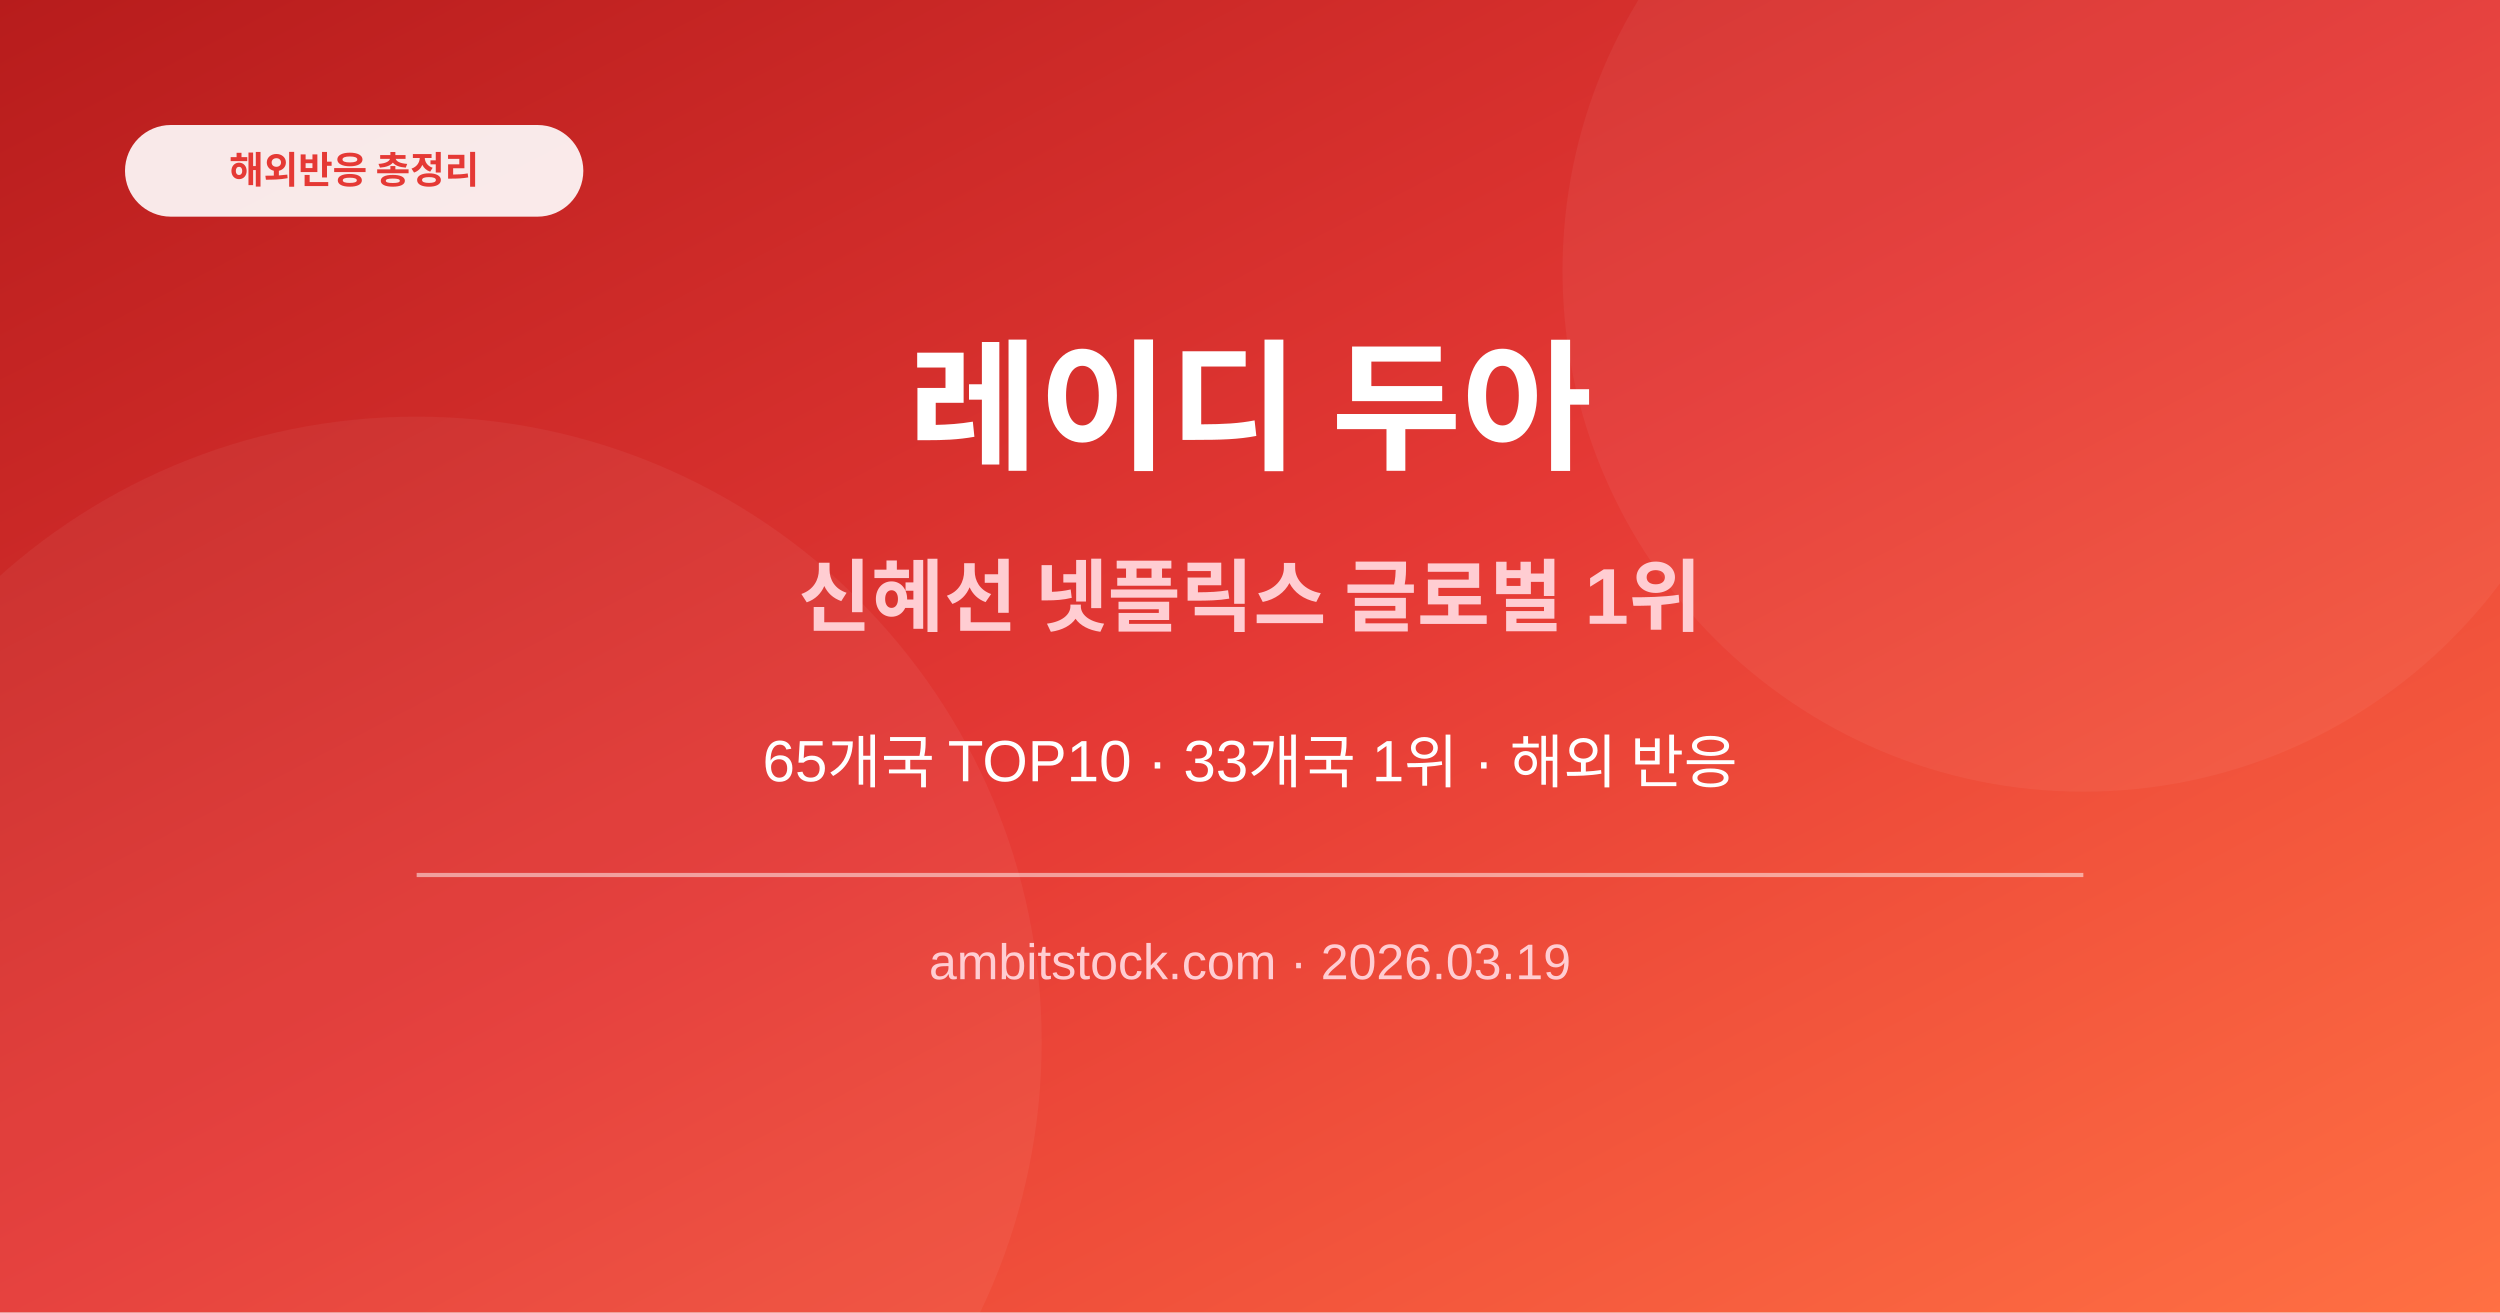
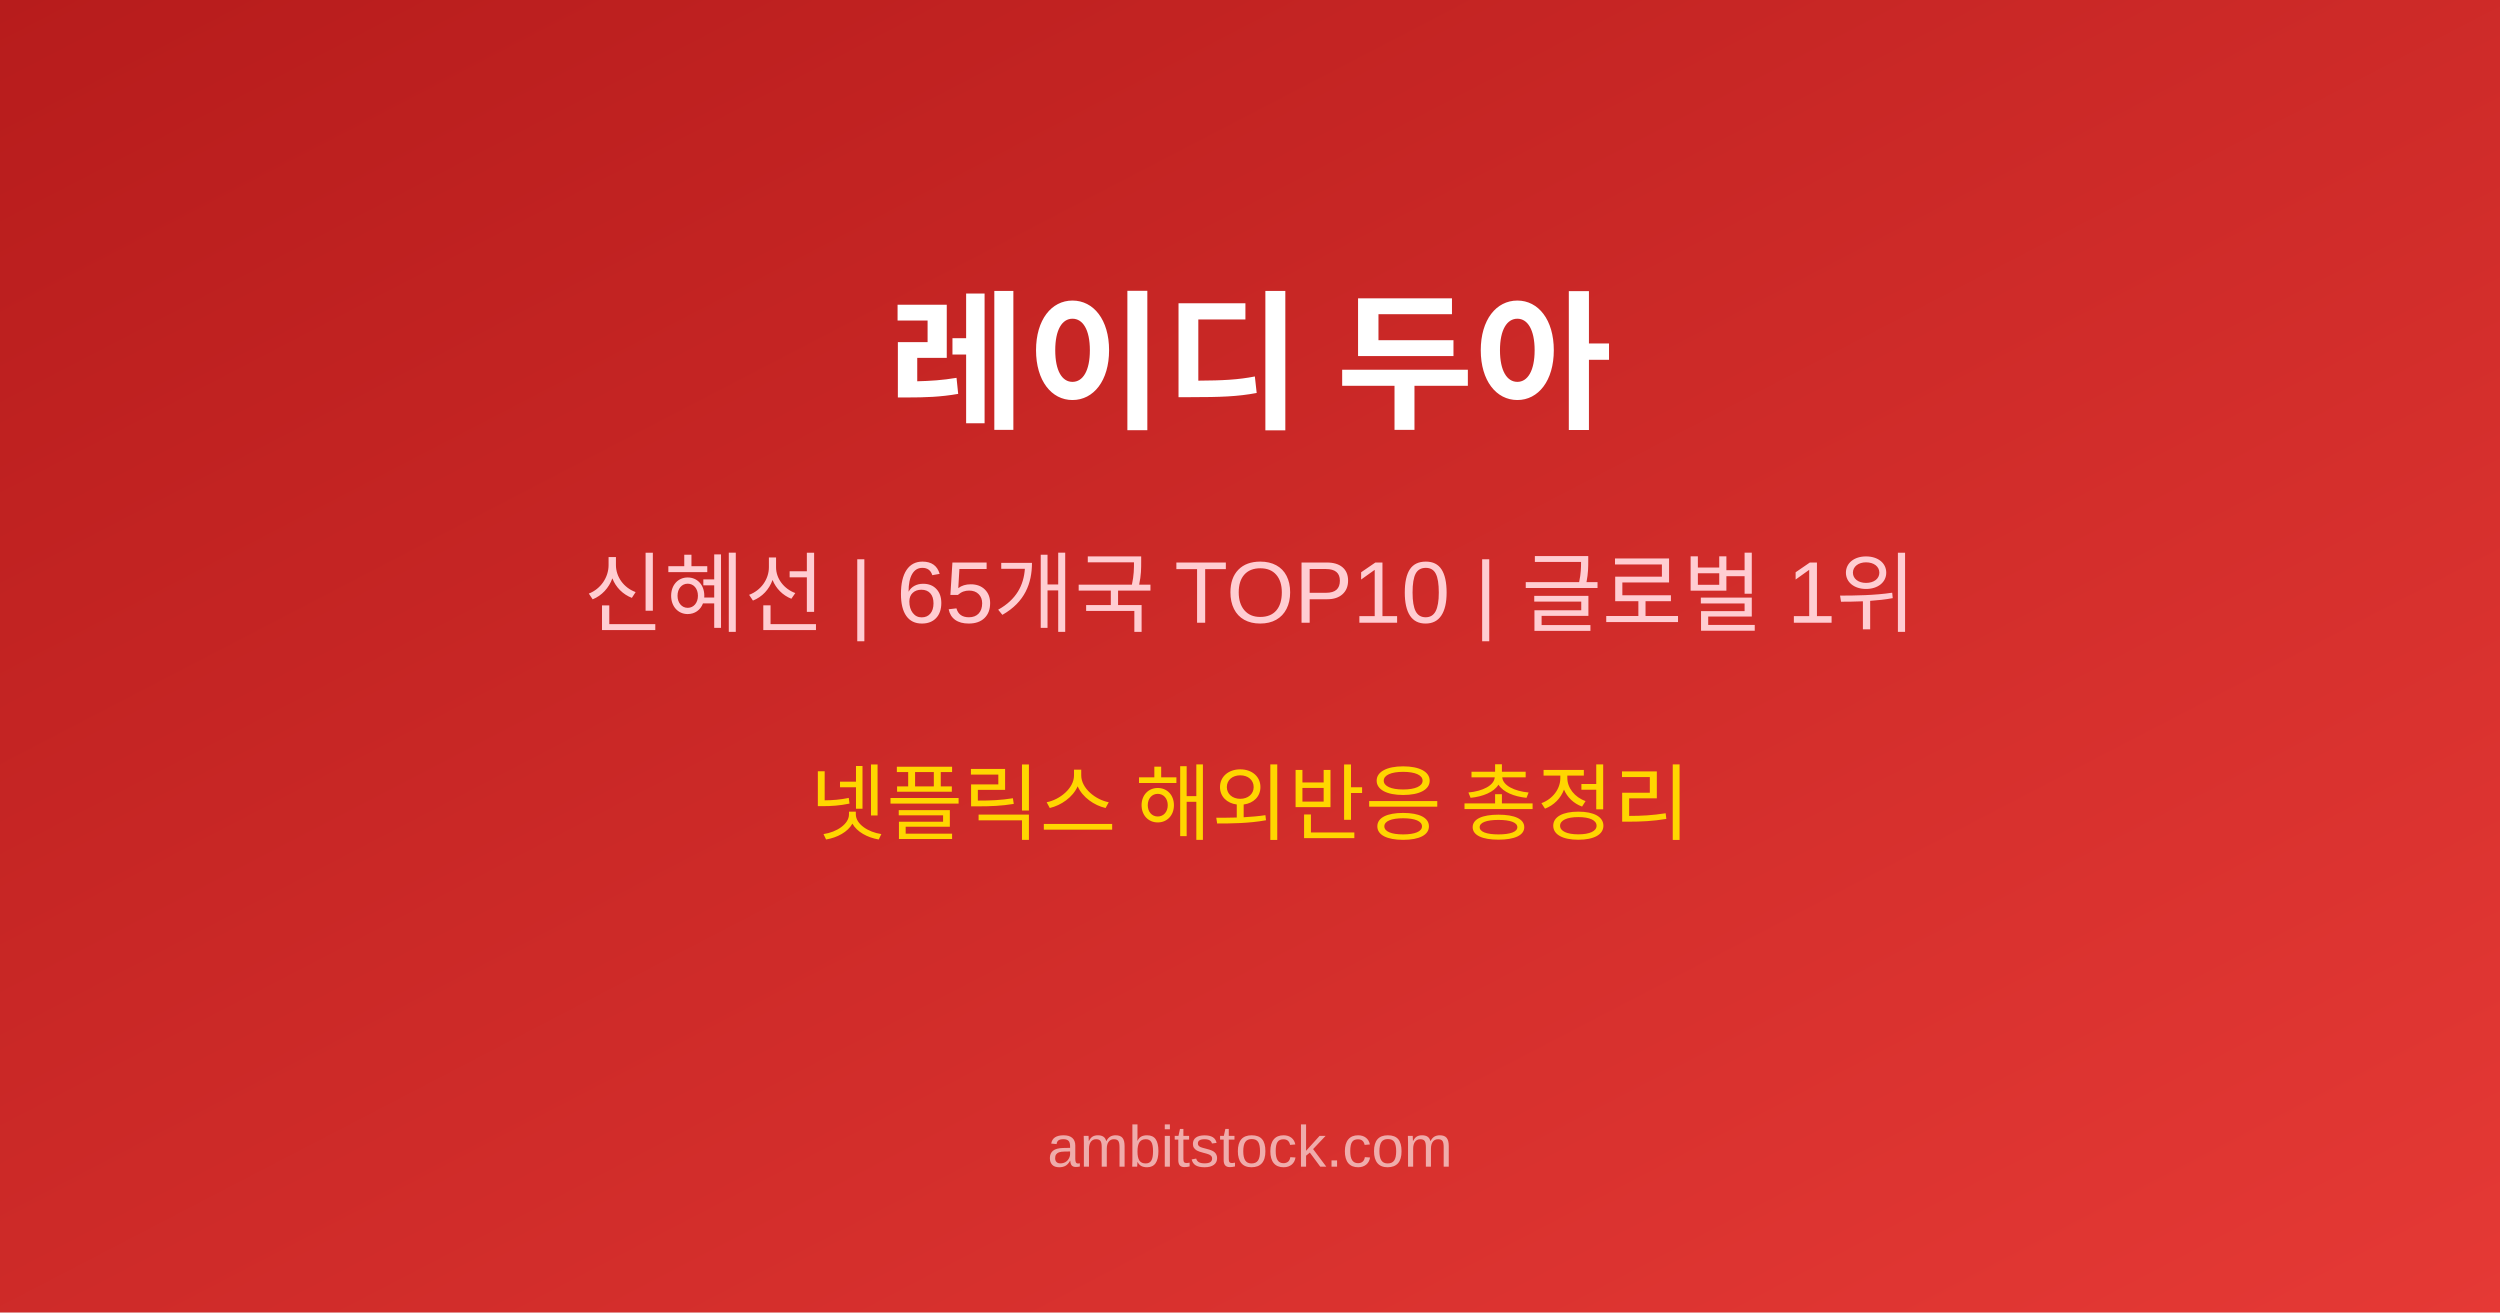
- <svg xmlns="http://www.w3.org/2000/svg" width="1200" height="630" viewBox="0 0 1200 630">
+ <svg xmlns="http://www.w3.org/2000/svg" viewBox="0 0 1200 630">
  <defs>
-     <linearGradient id="bg" x1="0%" y1="0%" x2="100%" y2="100%">
-       <stop offset="0%" style="stop-color:#b71c1c;stop-opacity:1" />
-       <stop offset="50%" style="stop-color:#e53935;stop-opacity:1" />
-       <stop offset="100%" style="stop-color:#ff7043;stop-opacity:1" />
-     </linearGradient>
-     <linearGradient id="accent" x1="0%" y1="0%" x2="100%" y2="0%">
-       <stop offset="0%" style="stop-color:#ffffff;stop-opacity:1" />
-       <stop offset="100%" style="stop-color:#ffcdd2;stop-opacity:1" />
+     <linearGradient id="bg518" x1="0%" y1="0%" x2="100%" y2="100%">
+       <stop offset="0%" style="stop-color:#b71c1c" />
+       <stop offset="100%" style="stop-color:#e53935" />
    </linearGradient>
  </defs>
-   <rect width="1200" height="630" fill="url(#bg)" />
-   <circle cx="200" cy="500" r="300" fill="#ffffff" opacity="0.05" />
-   <circle cx="1000" cy="130" r="250" fill="#ffffff" opacity="0.05" />
-   <rect x="60" y="60" width="220" height="44" rx="22" fill="#ffffff" opacity="0.9" />
-   <text x="170" y="88" font-family="'Noto Sans KR', Arial, sans-serif" font-size="18" font-weight="700" fill="#e53935" text-anchor="middle">해외반응 총정리</text>
-   <text x="600" y="220" font-family="'Noto Sans KR', Arial, sans-serif" font-size="68" font-weight="900" fill="#ffffff" text-anchor="middle">레이디 두아</text>
-   <text x="600" y="300" font-family="'Noto Sans KR', Arial, sans-serif" font-size="38" font-weight="700" fill="#ffcdd2" text-anchor="middle">신혜선 넷플릭스 글로벌 1위</text>
-   <text x="600" y="375" font-family="'Noto Sans KR', Arial, sans-serif" font-size="28" font-weight="500" fill="#ffffff" text-anchor="middle">65개국 TOP10 · 33개국 1위 · 해외 반응</text>
-   <line x1="200" y1="420" x2="1000" y2="420" stroke="#ffffff" stroke-width="2" opacity="0.5" />
-   <text x="600" y="470" font-family="'Noto Sans KR', Arial, sans-serif" font-size="24" font-weight="400" fill="#ffcdd2" text-anchor="middle">ambitstock.com · 2026.03.19</text>
+   <rect width="1200" height="630" fill="url(#bg518)" />
+   <text x="600" y="200" font-family="Arial Black, sans-serif" font-size="72" font-weight="bold" fill="#ffffff" text-anchor="middle">레이디 두아</text>
+   <text x="600" y="300" font-family="Arial, sans-serif" font-size="42" fill="#FFCDD2" text-anchor="middle">신혜선 | 65개국 TOP10 | 글로벌 1위</text>
+   <text x="600" y="400" font-family="Arial, sans-serif" font-size="40" fill="#FFD600" text-anchor="middle">넷플릭스 해외반응 총정리</text>
+   <text x="600" y="560" font-family="Arial, sans-serif" font-size="28" fill="rgba(255,255,255,0.6)" text-anchor="middle">ambitstock.com</text>
</svg>
